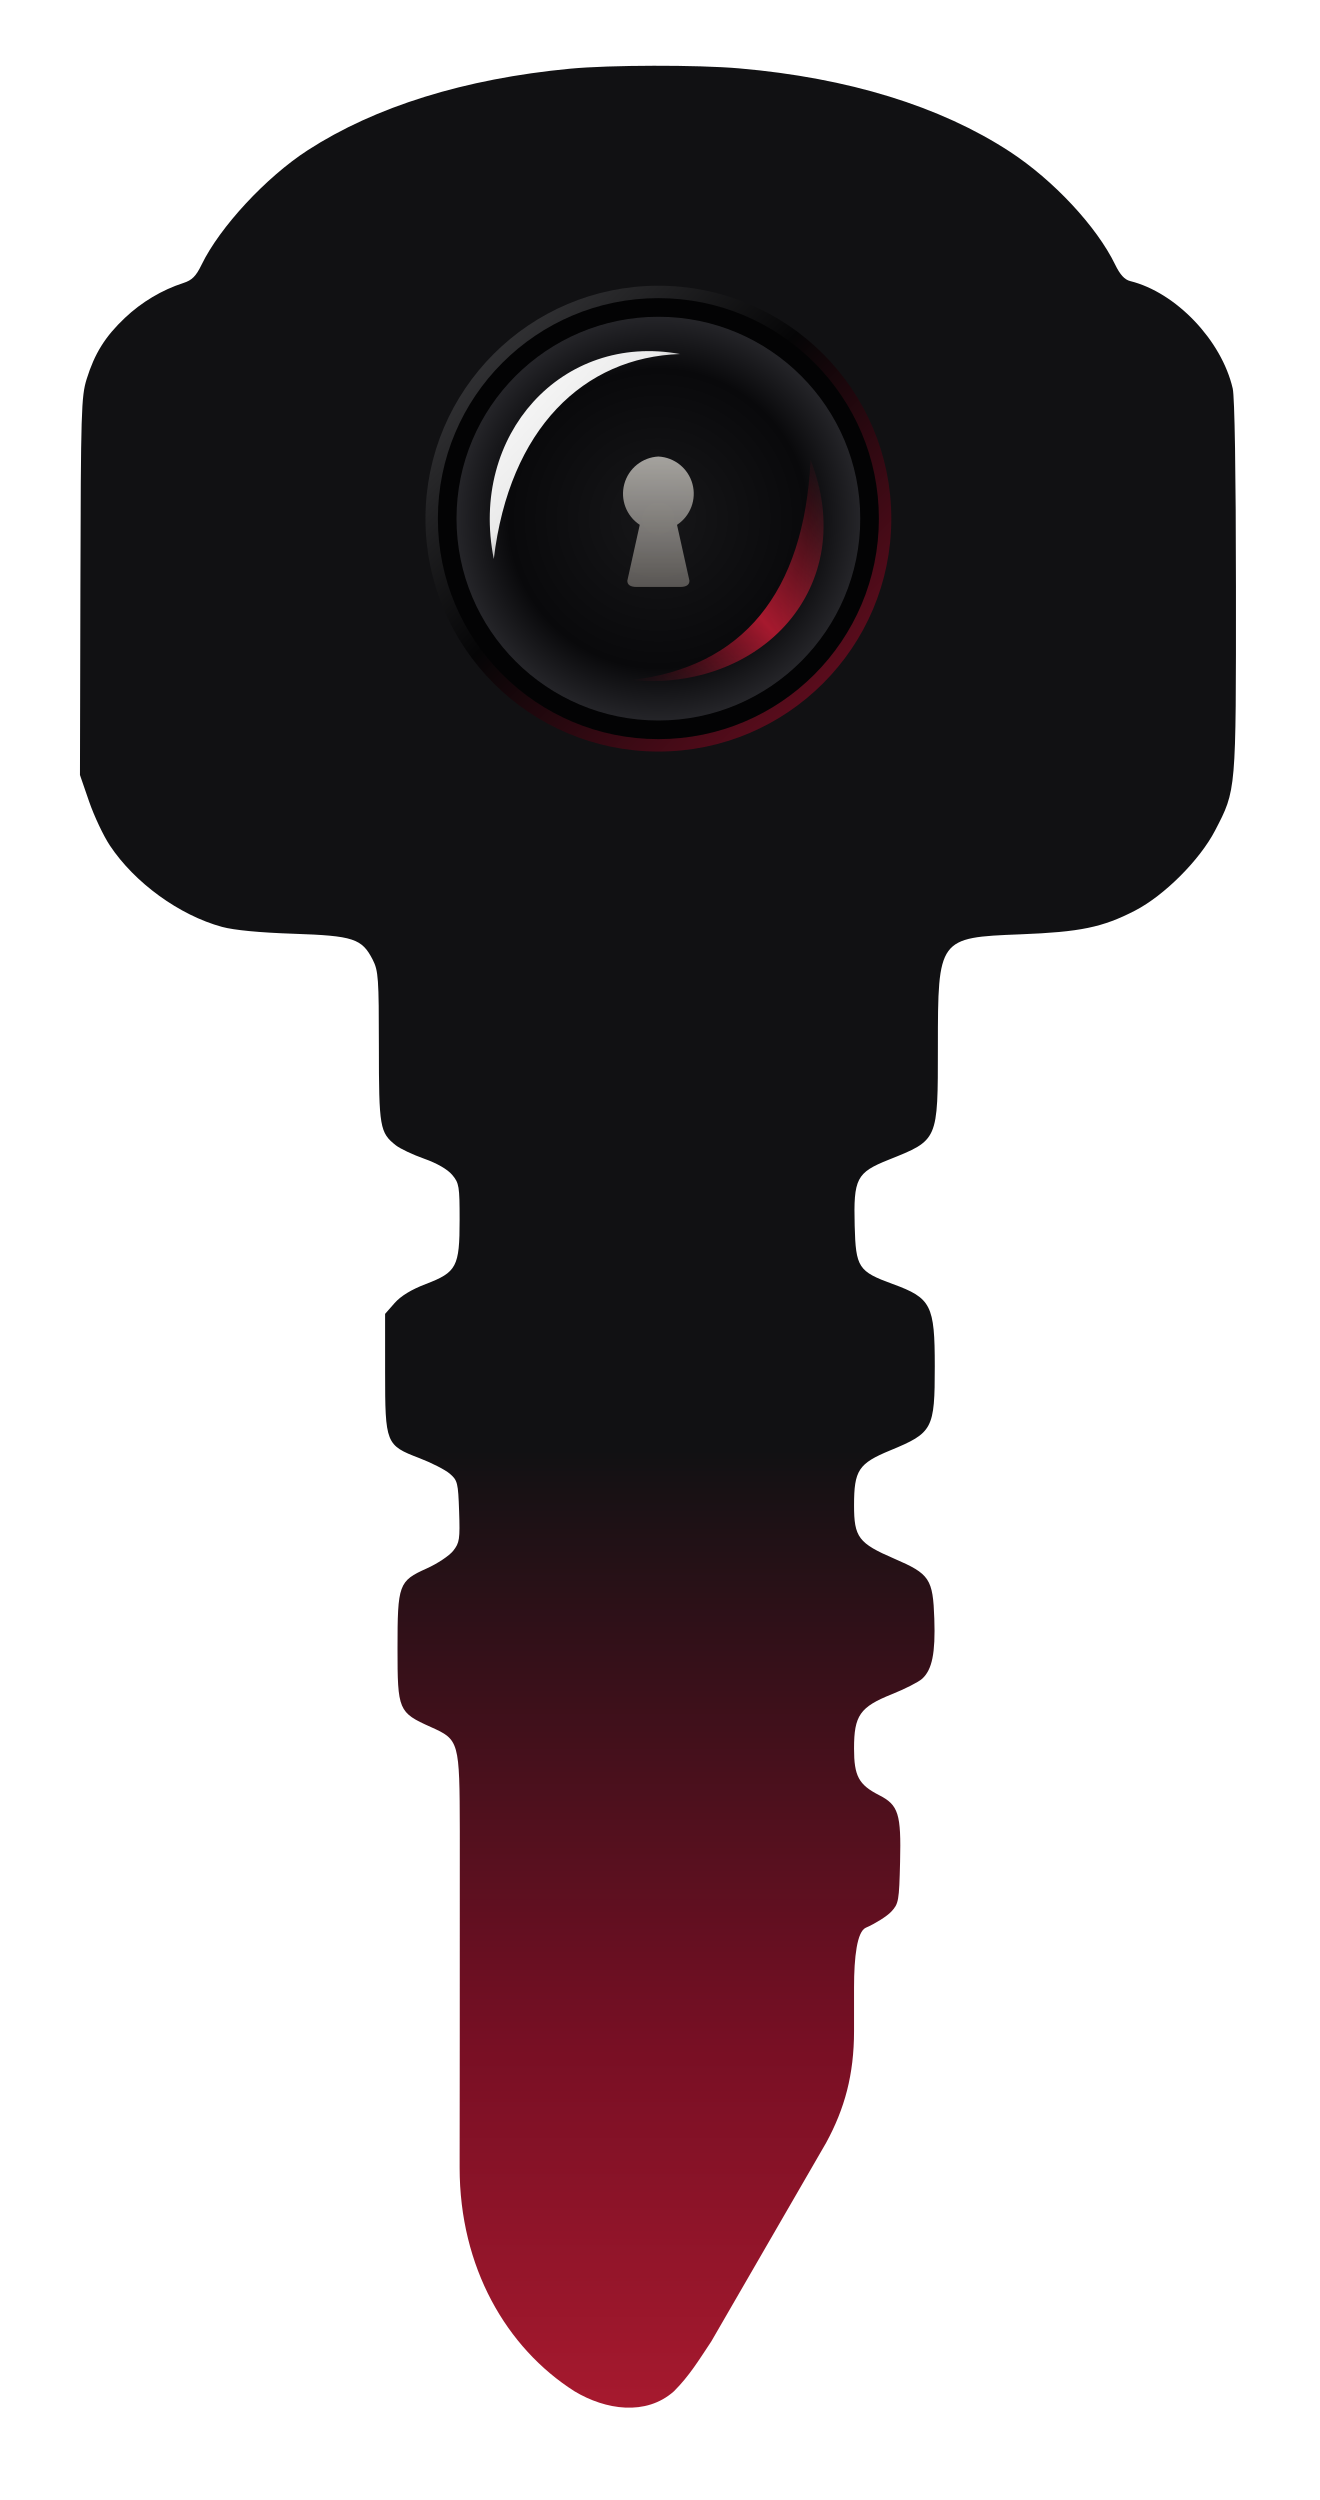
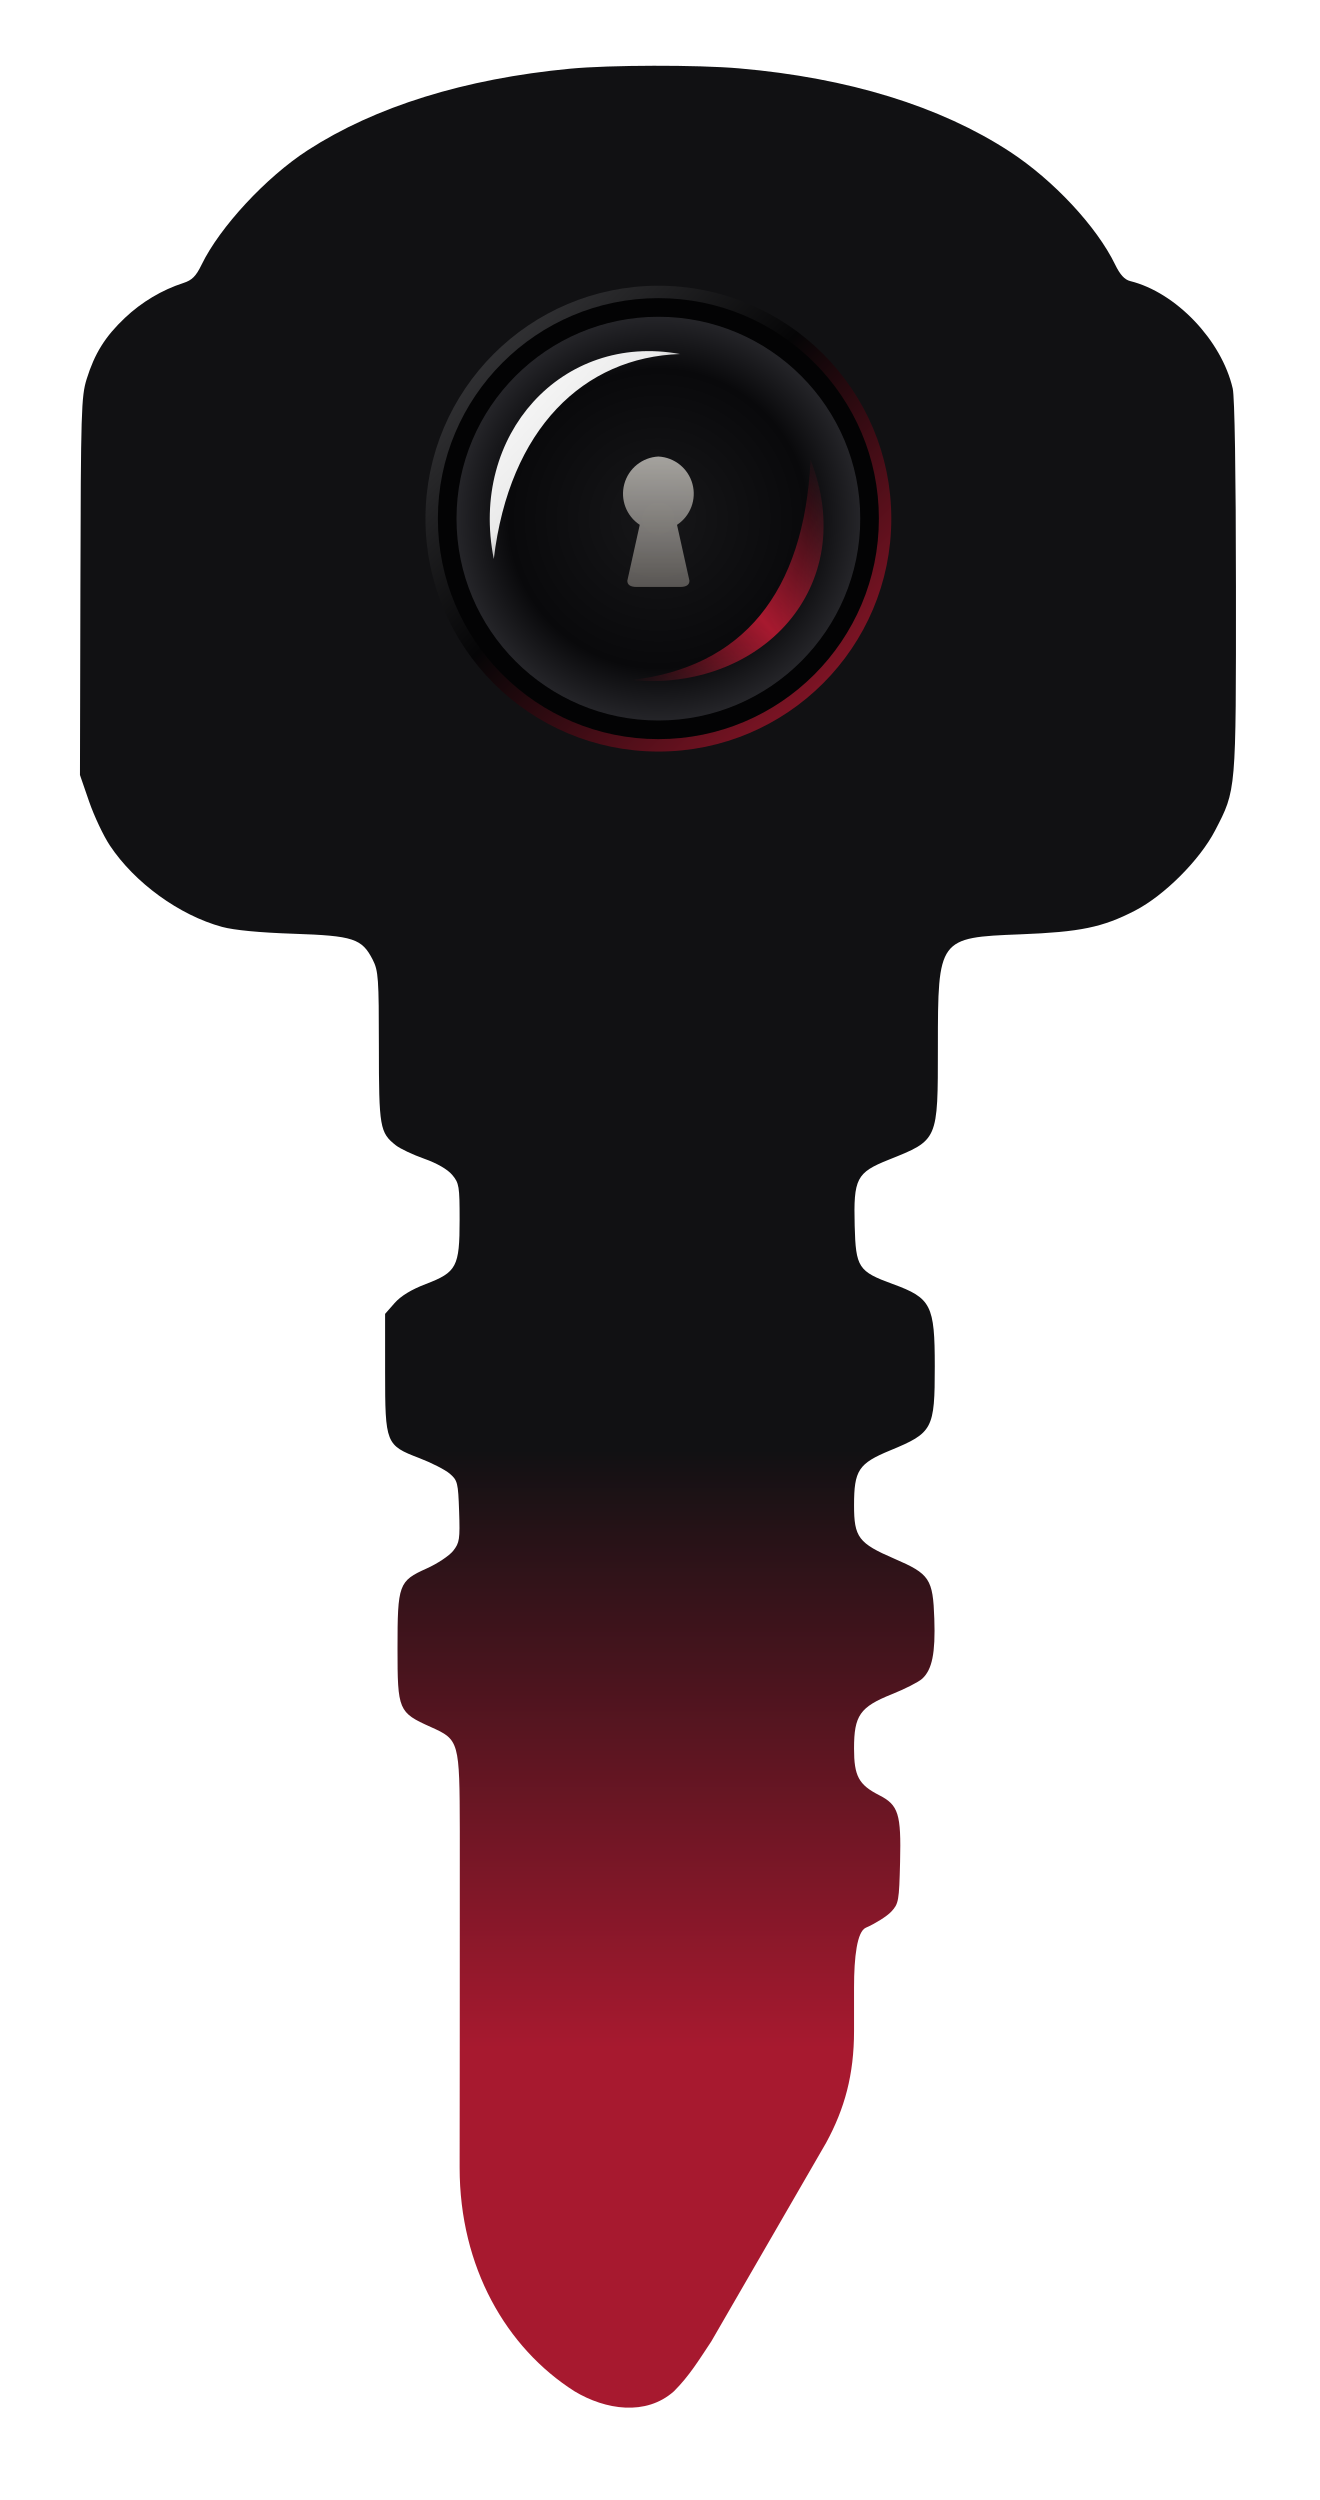
<svg xmlns="http://www.w3.org/2000/svg" viewBox="415 185 425 805" role="img" aria-label="Jamaal Treasures key">
  <defs>
    <linearGradient id="crimson" gradientUnits="userSpaceOnUse" x1="0" y1="575" x2="0" y2="960">
      <stop offset="0" stop-color="#111113" />
      <stop offset=".2" stop-color="#111113" />
-       <stop offset=".7" stop-color="#780F24" />
-       <stop offset="1" stop-color="#A6192E" />
+       <stop offset=".7" stop-color="#A7192F" />
+       <stop offset="1" stop-color="#A7192F" />
    </linearGradient>
    <radialGradient id="lens">
      <stop offset="0" stop-color="#171719" />
      <stop offset=".74" stop-color="#09090b" />
      <stop offset="1" stop-color="#252529" />
    </radialGradient>
    <linearGradient id="rim" x2="1" y2="1">
      <stop stop-color="#454548" />
      <stop offset=".45" stop-color="#050506" />
-       <stop offset="1" stop-color="#780F24" />
+       <stop offset="1" stop-color="#A7192F" />
    </linearGradient>
    <linearGradient id="reflection" x1="0" y1="0" x2="1" y2="1">
      <stop stop-color="#fff" />
      <stop offset=".45" stop-color="#eaeaea" />
      <stop offset="1" stop-color="#555" stop-opacity="0" />
    </linearGradient>
    <linearGradient id="red-reflection" x1="0" y1="1" x2="1" y2="0">
-       <stop stop-color="#780F24" stop-opacity="0" />
-       <stop offset=".48" stop-color="#A6192E" />
-       <stop offset="1" stop-color="#A6192E" stop-opacity="0" />
+       <stop stop-color="#A7192F" stop-opacity="0" />
+       <stop offset=".48" stop-color="#A7192F" />
+       <stop offset="1" stop-color="#A7192F" stop-opacity="0" />
    </linearGradient>
    <linearGradient id="keyhole-metal" x1="0" y1="0" x2="0" y2="1">
      <stop stop-color="#d5d2cc" />
      <stop offset="1" stop-color="#716d69" />
    </linearGradient>
  </defs>
  <g class="key">
    <path fill="url(#crimson)" fill-rule="evenodd" d="M 598.500 207.128 C 564.646 210.355, 535.822 219.315, 514.108 233.362 C 500.704 242.032, 485.763 258.142, 479.908 270.236 C 478.113 273.943, 476.842 275.222, 474.058 276.122 C 467.162 278.353, 460.607 282.259, 455.237 287.338 C 448.872 293.357, 445.480 298.784, 442.900 307.075 C 441.169 312.637, 441.021 317.548, 440.889 373.815 L 440.748 434.552 443.684 443.070 C 445.299 447.755, 448.305 454.128, 450.366 457.232 C 458.352 469.263, 472.749 479.713, 486.500 483.460 C 490.360 484.511, 498.564 485.299, 509.500 485.667 C 528.825 486.319, 531.536 487.210, 535.031 494.061 C 536.828 497.584, 537 500.021, 537 522.010 C 537 547.990, 537.300 549.731, 542.472 553.799 C 543.853 554.885, 547.955 556.824, 551.586 558.106 C 555.680 559.551, 559.104 561.523, 560.595 563.295 C 562.835 565.957, 563 566.954, 562.996 577.827 C 562.991 592.888, 562.060 594.656, 552.129 598.451 C 547.438 600.243, 544.064 602.302, 542.040 604.607 L 539 608.070 539.004 626.785 C 539.008 649.832, 539.227 650.383, 549.994 654.498 C 553.938 656.005, 558.365 658.270, 559.833 659.531 C 562.333 661.680, 562.521 662.441, 562.836 671.668 C 563.142 680.640, 562.973 681.764, 560.923 684.371 C 559.686 685.943, 555.850 688.497, 552.399 690.045 C 543.373 694.095, 543 695.118, 543 715.815 C 543 735.753, 543.280 736.415, 553.704 741.092 C 562.885 745.211, 562.987 745.578, 563.058 774.718 C 563.1 823 563 865 563 883 C 563 915 578 941 600 955 C 610 961 623 963 632 955 C 637 950 640 945 644 939 L 681 875 C 687 864 690 853 690 839 L 690 825 C 690 815 691 807 693.767 805.740 C 696.920 804.362, 700.625 802.021, 702 800.539 C 704.365 797.991, 704.518 797.125, 704.826 784.519 C 705.204 769.057, 704.312 766.220, 698.074 763.038 C 691.503 759.686, 690 756.888, 690 748.013 C 690 737.378, 691.891 734.661, 702.160 730.545 C 706.371 728.857, 710.762 726.621, 711.917 725.575 C 715.148 722.651, 716.232 717.330, 715.850 706.266 C 715.404 693.371, 714.373 691.818, 702.997 686.913 C 691.428 681.925, 689.999 680.032, 690.004 669.694 C 690.009 658.413, 691.438 656.246, 701.654 652.024 C 715.382 646.352, 716 645.187, 716 624.984 C 716 605.217, 714.854 602.973, 702.454 598.451 C 691.373 594.409, 690.561 593.164, 690.207 579.672 C 689.809 564.473, 690.778 562.590, 701.119 558.451 C 717.156 552.032, 717 552.390, 717 522.052 C 717 487.121, 717.179 486.876, 743.495 485.857 C 762.833 485.108, 770.042 483.618, 780.500 478.209 C 789.938 473.327, 801.337 461.912, 806.266 452.408 C 813.086 439.255, 813.003 440.228, 812.976 374.040 C 812.961 337.541, 812.560 312.802, 811.939 310.112 C 808.355 294.562, 793.644 279.145, 778.917 275.505 C 777.118 275.061, 775.646 273.446, 774.067 270.183 C 768.154 257.970, 754.206 243.016, 740.172 233.844 C 717.756 219.192, 688.086 210.061, 653 207.015 C 639.526 205.846, 611.342 205.904, 598.500 207.128 Z" />
    <g aria-label="Lens reflection">
      <circle cx="627" cy="352" r="75" fill="url(#rim)" />
      <circle cx="627" cy="352" r="71" fill="#030304" />
      <circle cx="627" cy="352" r="65" fill="url(#lens)" />
      <path d="M574 365 C566 325 596 292 634 299 C603 300 579 323 574 365Z" fill="url(#reflection)" />
      <path d="M676 333 C692 374 660 408 618 404 C654 400 674 376 676 333Z" fill="url(#red-reflection)" />
      <path d="M627 332 A12 12 0 0 0 621 354 L617 372 Q617 374 620 374 H634 Q637 374 637 372 L633 354 A12 12 0 0 0 627 332Z" fill="url(#keyhole-metal)" opacity=".75" />
    </g>
  </g>
</svg>
